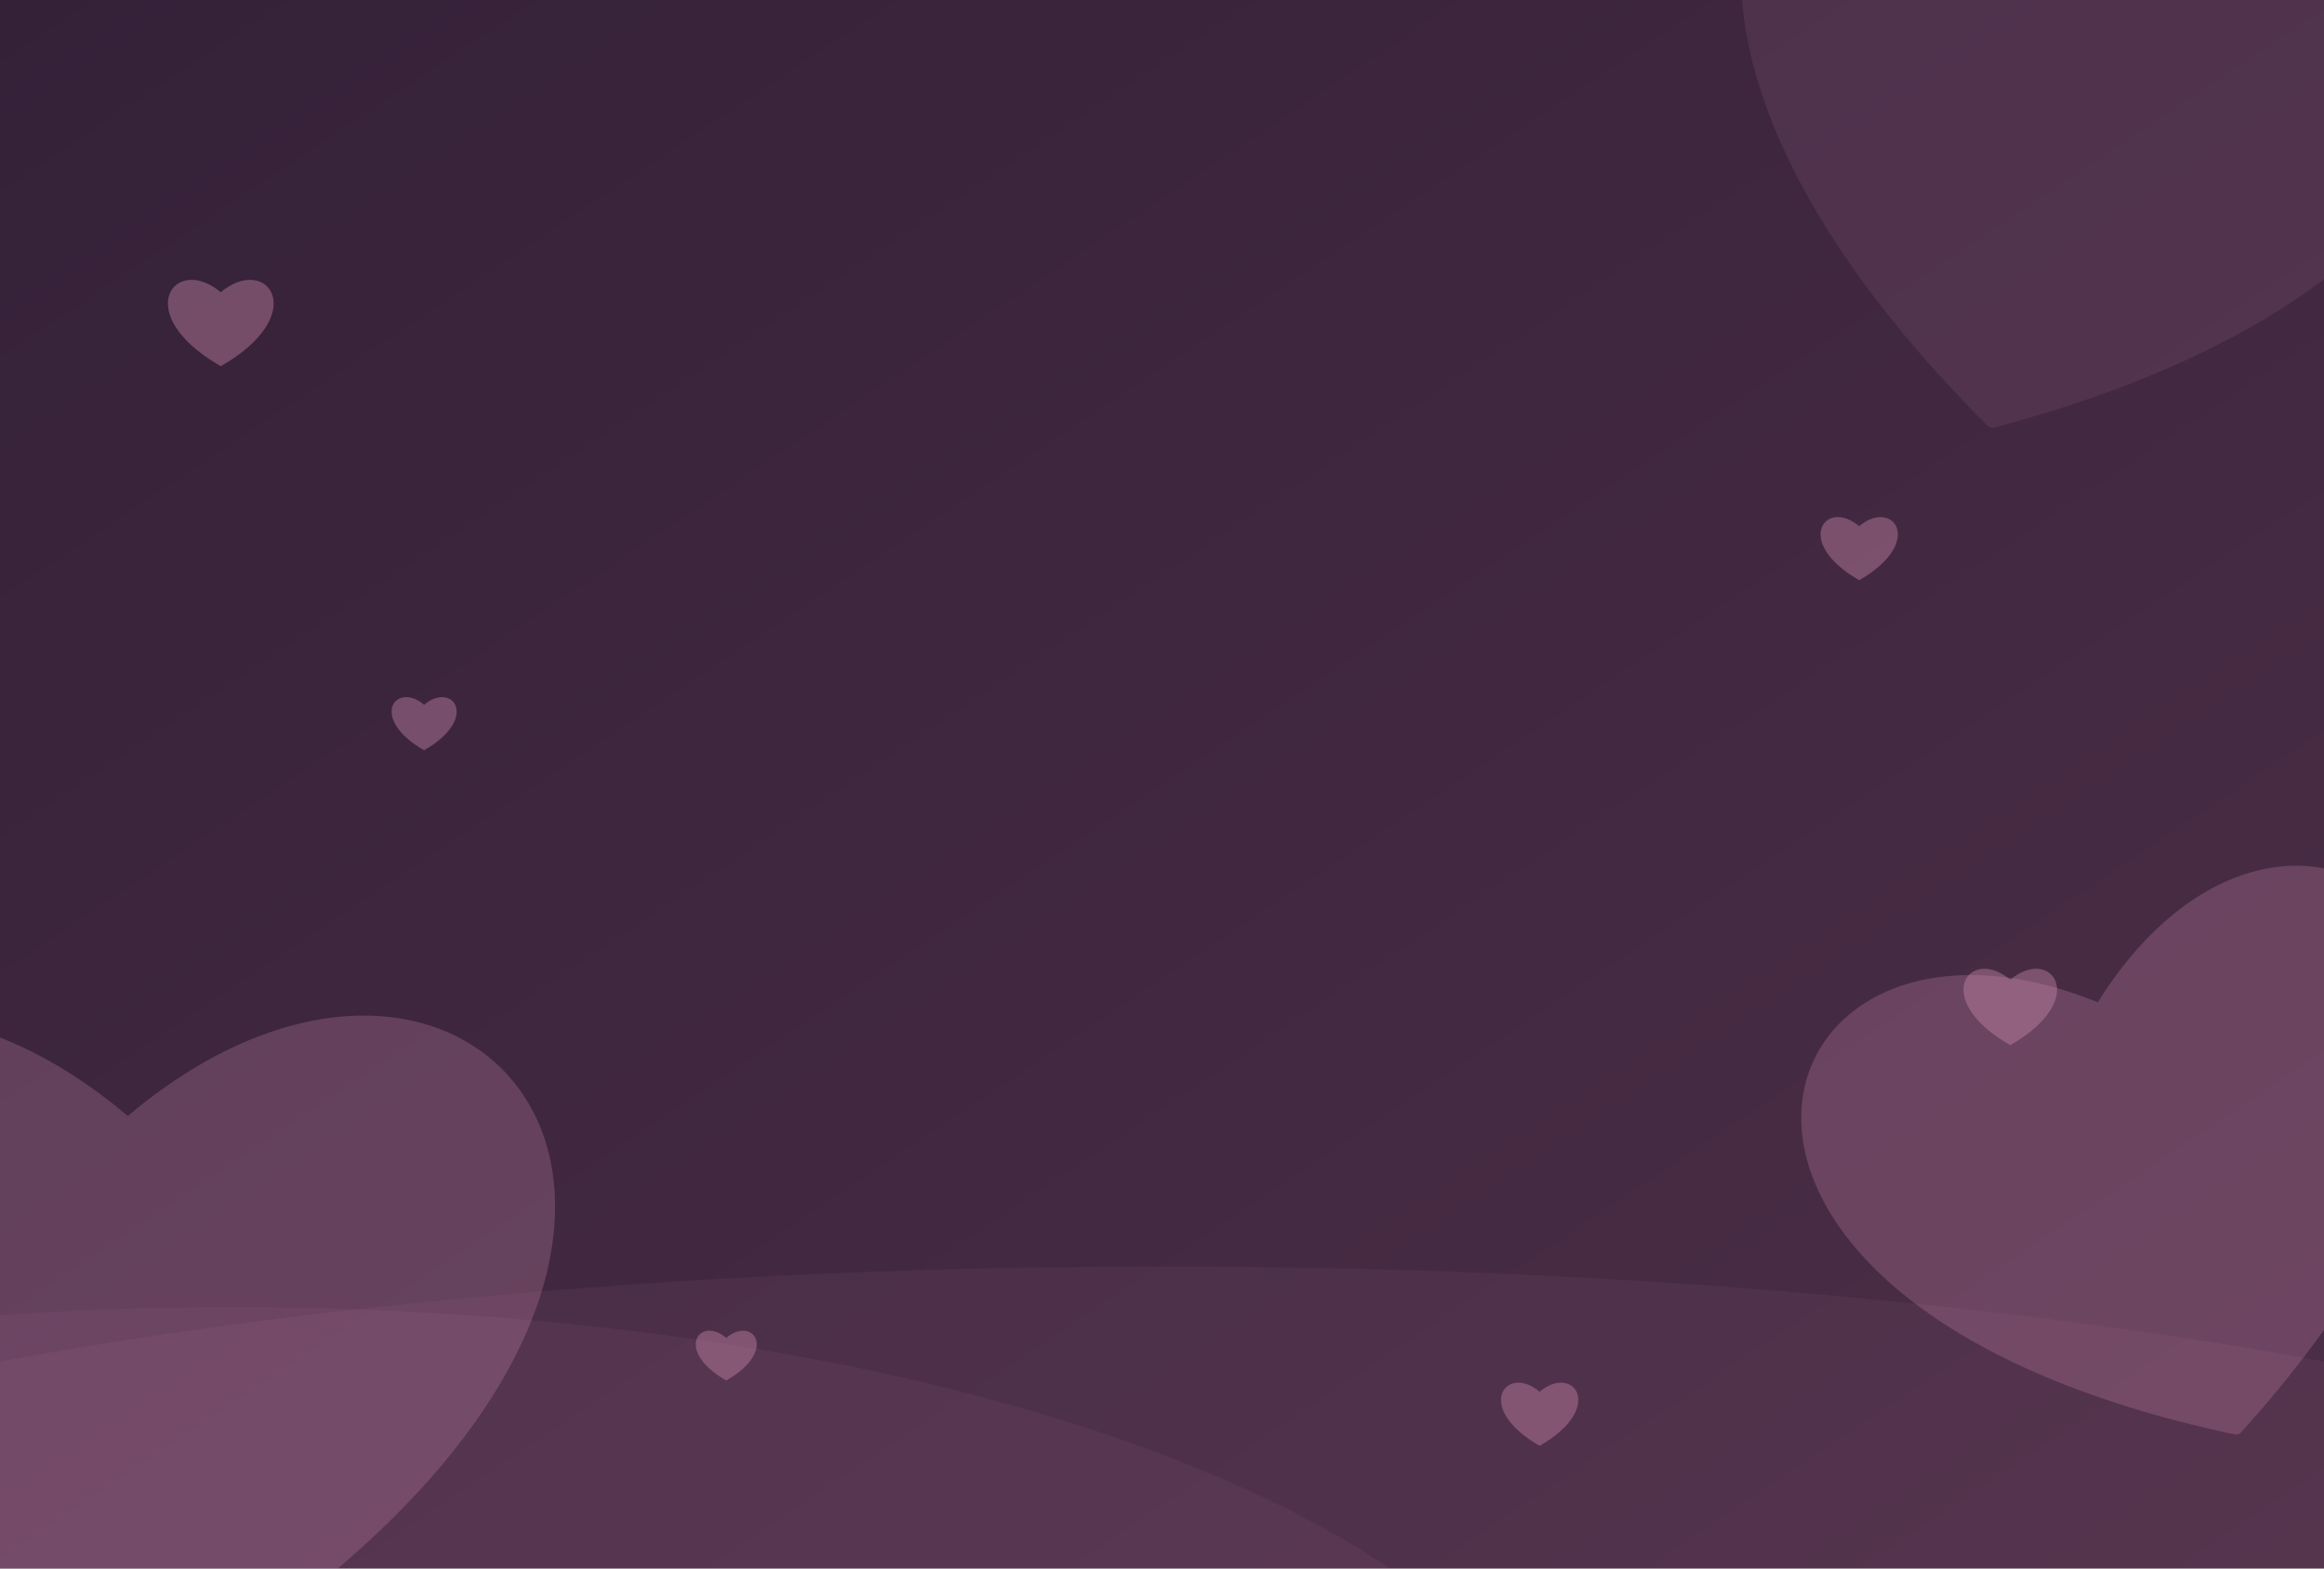
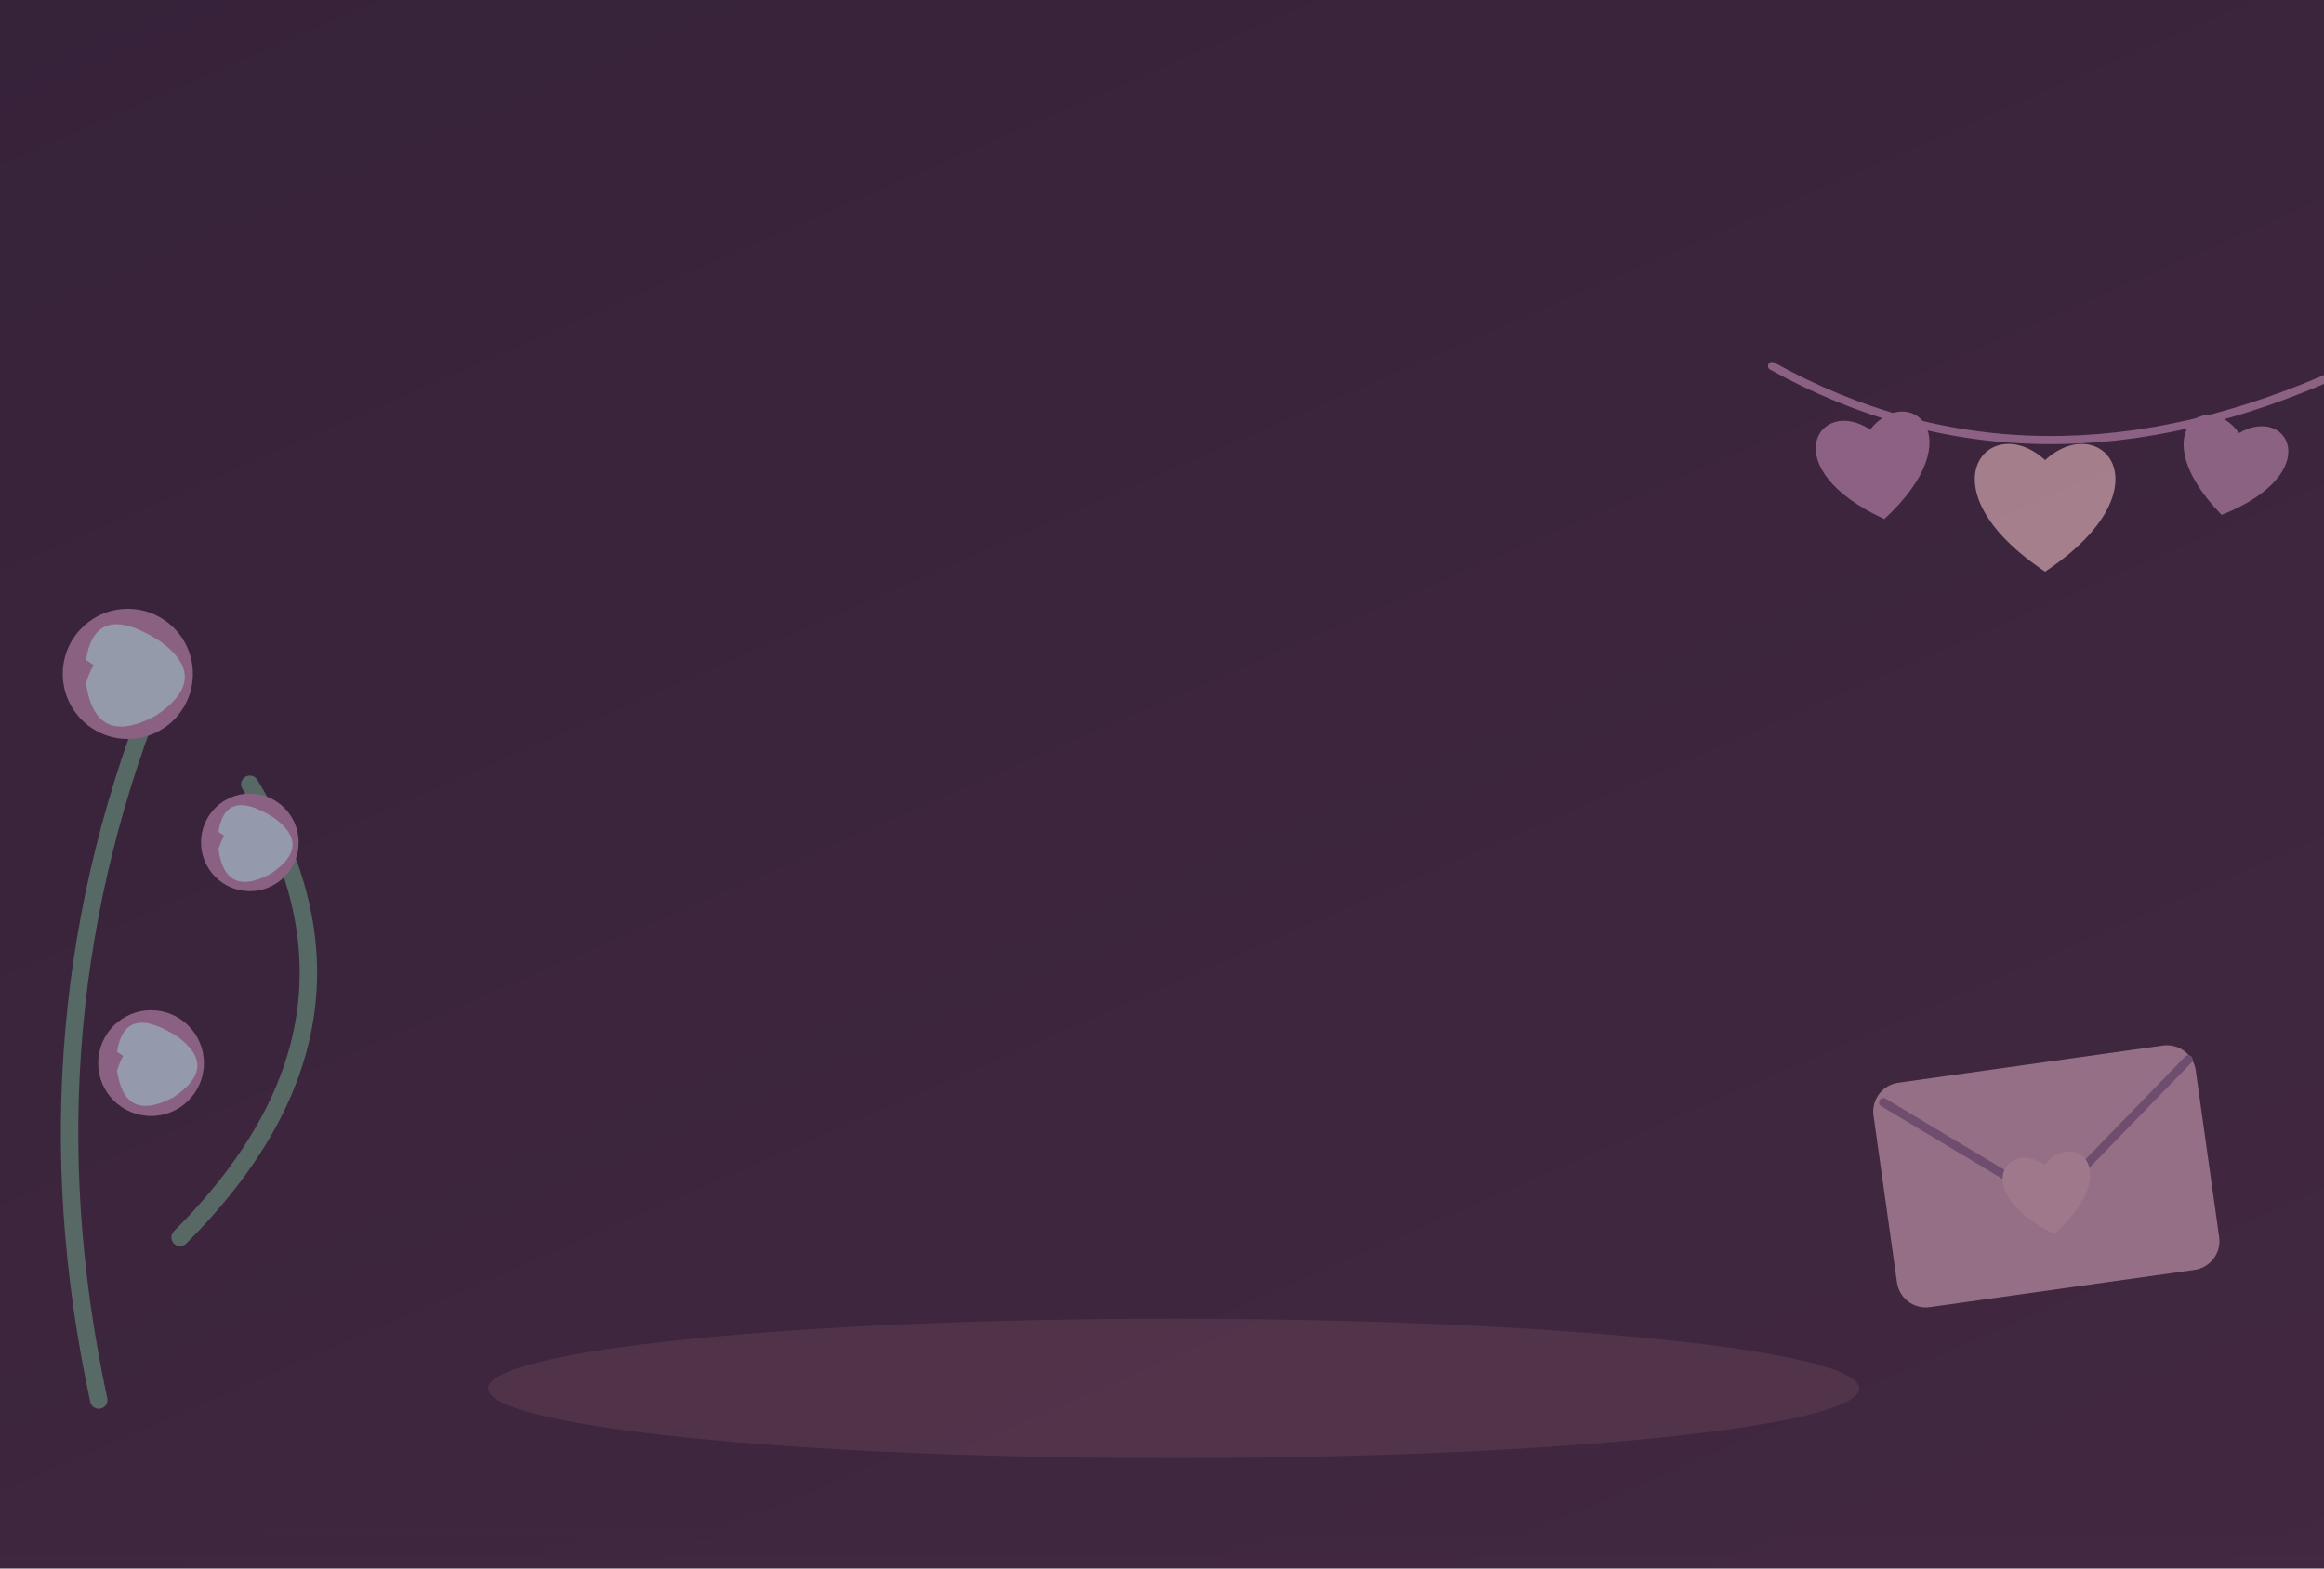
- <svg xmlns="http://www.w3.org/2000/svg" viewBox="0 0 400 270" preserveAspectRatio="xMidYMid slice" fill="none" stroke="currentColor" stroke-width="1.6" stroke-linecap="round" stroke-linejoin="round" color="rgb(207, 139, 174)">
+ <svg xmlns="http://www.w3.org/2000/svg" viewBox="0 70 400 270" preserveAspectRatio="xMidYMid slice" aria-hidden="true" color="">
  <defs>
-     <linearGradient id="scene-backdrop" x2="1" y2="1">
+     <linearGradient id="world-_r_p_-love-n-base" x2=".2" y2="1">
      <stop stop-color="#342138" />
      <stop offset="1" stop-color="#4c2e47" />
    </linearGradient>
+     <radialGradient id="world-_r_p_-love-n-glow">
+       <stop stop-color="#e4bf85" stop-opacity="0.24" />
+       <stop offset="1" stop-color="#e4bf85" stop-opacity="0" />
+     </radialGradient>
+     <radialGradient id="world-_r_p_-love-n-shadow">
+       <stop stop-color="#cf8bae" stop-opacity=".2" />
+       <stop offset="1" stop-color="#cf8bae" stop-opacity="0" />
+     </radialGradient>
+     <linearGradient id="world-_r_p_-love-n-quiet" x2="0" y2="1">
+       <stop stop-color="#4c2e47" stop-opacity="0" />
+       <stop offset=".18" stop-color="#4c2e47" stop-opacity=".7" />
+       <stop offset=".7" stop-color="#4c2e47" stop-opacity=".82" />
+       <stop offset="1" stop-color="#4c2e47" stop-opacity="0" />
+     </linearGradient>
  </defs>
-   <rect width="400" height="270" fill="url(#scene-backdrop)" stroke="none" />
-   <defs>
-     <g id="world-_r_p_">
-       <path d="M0 30C-59-4-30-43 0-17C30-43 59-4 0 30Z" fill="currentColor" opacity=".4" />
+   <rect width="400" height="850" fill="url(#world-_r_p_-love-n-base)" />
+   <g opacity="0.72">
+     <path d="M17 311Q3 246 28 186M31 283Q68 246 43 205" fill="none" stroke="#638375" stroke-width="3" stroke-linecap="round" stroke-linejoin="round" />
+     <g transform="translate(22 186) rotate(0) scale(0.8)">
+       <circle cx="0" cy="0" r="14" fill="#ab789e" />
+       <path d="M-9-3Q-7-16 7-7Q18 1 6 9Q-7 16-9 2Q-6-8 2-5Q11-1 3 4Q-2 6-3 1" fill="#b7c7d5" />
    </g>
-   </defs>
-   <ellipse cx="200" cy="298" rx="330" ry="80" fill="currentColor" opacity=".07" stroke="none" />
-   <ellipse cx="40" cy="315" rx="230" ry="90" fill="currentColor" opacity=".07" stroke="none" />
-   <g opacity="0.65">
-     <use href="#world-_r_p_" transform="translate(22 230) scale(2.1)" />
-     <use href="#world-_r_p_" transform="translate(370 200) scale(1.6) rotate(-18)" />
-     <use href="#world-_r_p_" transform="translate(357 20) scale(1.8) rotate(15)" opacity=".45" />
+     <g transform="translate(43 215) rotate(0) scale(0.6)">
+       <circle cx="0" cy="0" r="14" fill="#ab789e" />
+       <path d="M-9-3Q-7-16 7-7Q18 1 6 9Q-7 16-9 2Q-6-8 2-5Q11-1 3 4Q-2 6-3 1" fill="#b7c7d5" />
+     </g>
+     <g transform="translate(26 253) rotate(0) scale(0.65)">
+       <circle cx="0" cy="0" r="14" fill="#ab789e" />
+       <path d="M-9-3Q-7-16 7-7Q18 1 6 9Q-7 16-9 2Q-6-8 2-5Q11-1 3 4Q-2 6-3 1" fill="#b7c7d5" />
+     </g>
+     <g transform="translate(352 271) rotate(-8) scale(1)">
+       <rect x="-28" y="-18" width="56" height="39" rx="5" fill="#b48b9f" />
+       <path d="M-26-15L0 6L27-15" fill="none" stroke="#815c7f" stroke-width="1.5" stroke-linecap="round" stroke-linejoin="round" />
+       <g transform="translate(0 5) rotate(0) scale(0.5)">
+         <path d="M0 13C-27-5-12-22 0-11C12-22 27-5 0 13Z" fill="#c497a8" />
+       </g>
+     </g>
+     <path d="M305 133Q350 158 403 134" fill="none" stroke="#ab789e" stroke-width="1.4" stroke-linecap="round" stroke-linejoin="round" />
+     <g transform="translate(323 151) rotate(-9) scale(0.65)">
+       <path d="M0 13C-27-5-12-22 0-11C12-22 27-5 0 13Z" fill="#ab789e" />
+     </g>
+     <g transform="translate(352 158) rotate(0) scale(0.8)">
+       <path d="M0 13C-27-5-12-22 0-11C12-22 27-5 0 13Z" fill="#cda1aa" />
+     </g>
+     <g transform="translate(384 151) rotate(12) scale(0.6)">
+       <path d="M0 13C-27-5-12-22 0-11C12-22 27-5 0 13Z" fill="#ab789e" />
+     </g>
+     <ellipse cx="202" cy="309" rx="118" ry="12" fill="#57384e" />
  </g>
-   <g transform="translate(38 55) scale(0.26)">
-     <g class="series-world-mote" style="animation-delay: 0s; animation-duration: 7s;">
-       <use href="#world-_r_p_" />
+   <rect y="330" width="400" height="390" fill="url(#world-_r_p_-love-n-quiet)" />
+   <g opacity="0.55">
+     <path d="M0 756Q167 700 400 748V850H0Z" fill="#4d3448" />
+     <path d="M-4 850V765Q-4 700 57 700Q117 700 117 765V850" fill="none" stroke="#7d6381" stroke-width="6" stroke-linecap="round" stroke-linejoin="round" />
+     <g transform="translate(1 763) rotate(0) scale(1)">
+       <circle cx="0" cy="0" r="14" fill="#ab789e" />
+       <path d="M-9-3Q-7-16 7-7Q18 1 6 9Q-7 16-9 2Q-6-8 2-5Q11-1 3 4Q-2 6-3 1" fill="#b7c7d5" />
    </g>
-   </g>
-   <g transform="translate(320 94) scale(0.19)">
-     <g class="series-world-mote" style="animation-delay: -1.7s; animation-duration: 8s;">
-       <use href="#world-_r_p_" />
+     <g transform="translate(8 729) rotate(0) scale(0.8)">
+       <circle cx="0" cy="0" r="14" fill="#ab789e" />
+       <path d="M-9-3Q-7-16 7-7Q18 1 6 9Q-7 16-9 2Q-6-8 2-5Q11-1 3 4Q-2 6-3 1" fill="#b7c7d5" />
    </g>
-   </g>
-   <g transform="translate(73 124.2) scale(0.16)">
-     <g class="series-world-mote" style="animation-delay: -3.4s; animation-duration: 9s;">
-       <use href="#world-_r_p_" />
+     <g transform="translate(42 704) rotate(0) scale(0.8)">
+       <circle cx="0" cy="0" r="14" fill="#ab789e" />
+       <path d="M-9-3Q-7-16 7-7Q18 1 6 9Q-7 16-9 2Q-6-8 2-5Q11-1 3 4Q-2 6-3 1" fill="#b7c7d5" />
    </g>
-   </g>
-   <g transform="translate(346 172.8) scale(0.23)">
-     <g class="series-world-mote" style="animation-delay: -5.1s; animation-duration: 7s;">
-       <use href="#world-_r_p_" />
+     <g transform="translate(91 714) rotate(0) scale(0.7)">
+       <circle cx="0" cy="0" r="14" fill="#ab789e" />
+       <path d="M-9-3Q-7-16 7-7Q18 1 6 9Q-7 16-9 2Q-6-8 2-5Q11-1 3 4Q-2 6-3 1" fill="#b7c7d5" />
    </g>
-   </g>
-   <g transform="translate(125 233) scale(0.15)">
-     <g class="series-world-mote" style="animation-delay: -6.8s; animation-duration: 8s;">
-       <use href="#world-_r_p_" />
-     </g>
-   </g>
-   <g transform="translate(265 243) scale(0.19)">
-     <g class="series-world-mote" style="animation-delay: -8.5s; animation-duration: 9s;">
-       <use href="#world-_r_p_" />
+     <g transform="translate(373 806) rotate(0) scale(0.9)">
+       <path d="M0 0Q-5-34 5-57" fill="none" stroke="#608f88" stroke-width="3" stroke-linecap="round" stroke-linejoin="round" />
+       <path d="M-2-21Q-36-32-26-50Q-3-49-2-21M0-33Q1-66 24-62Q26-41 0-33M3-48Q-15-72-3-83Q16-74 3-48" fill="#608f88" />
+       <path d="M-18-5H18L13 22Q0 28-13 22Z" fill="#ab789e" />
    </g>
  </g>
</svg>
